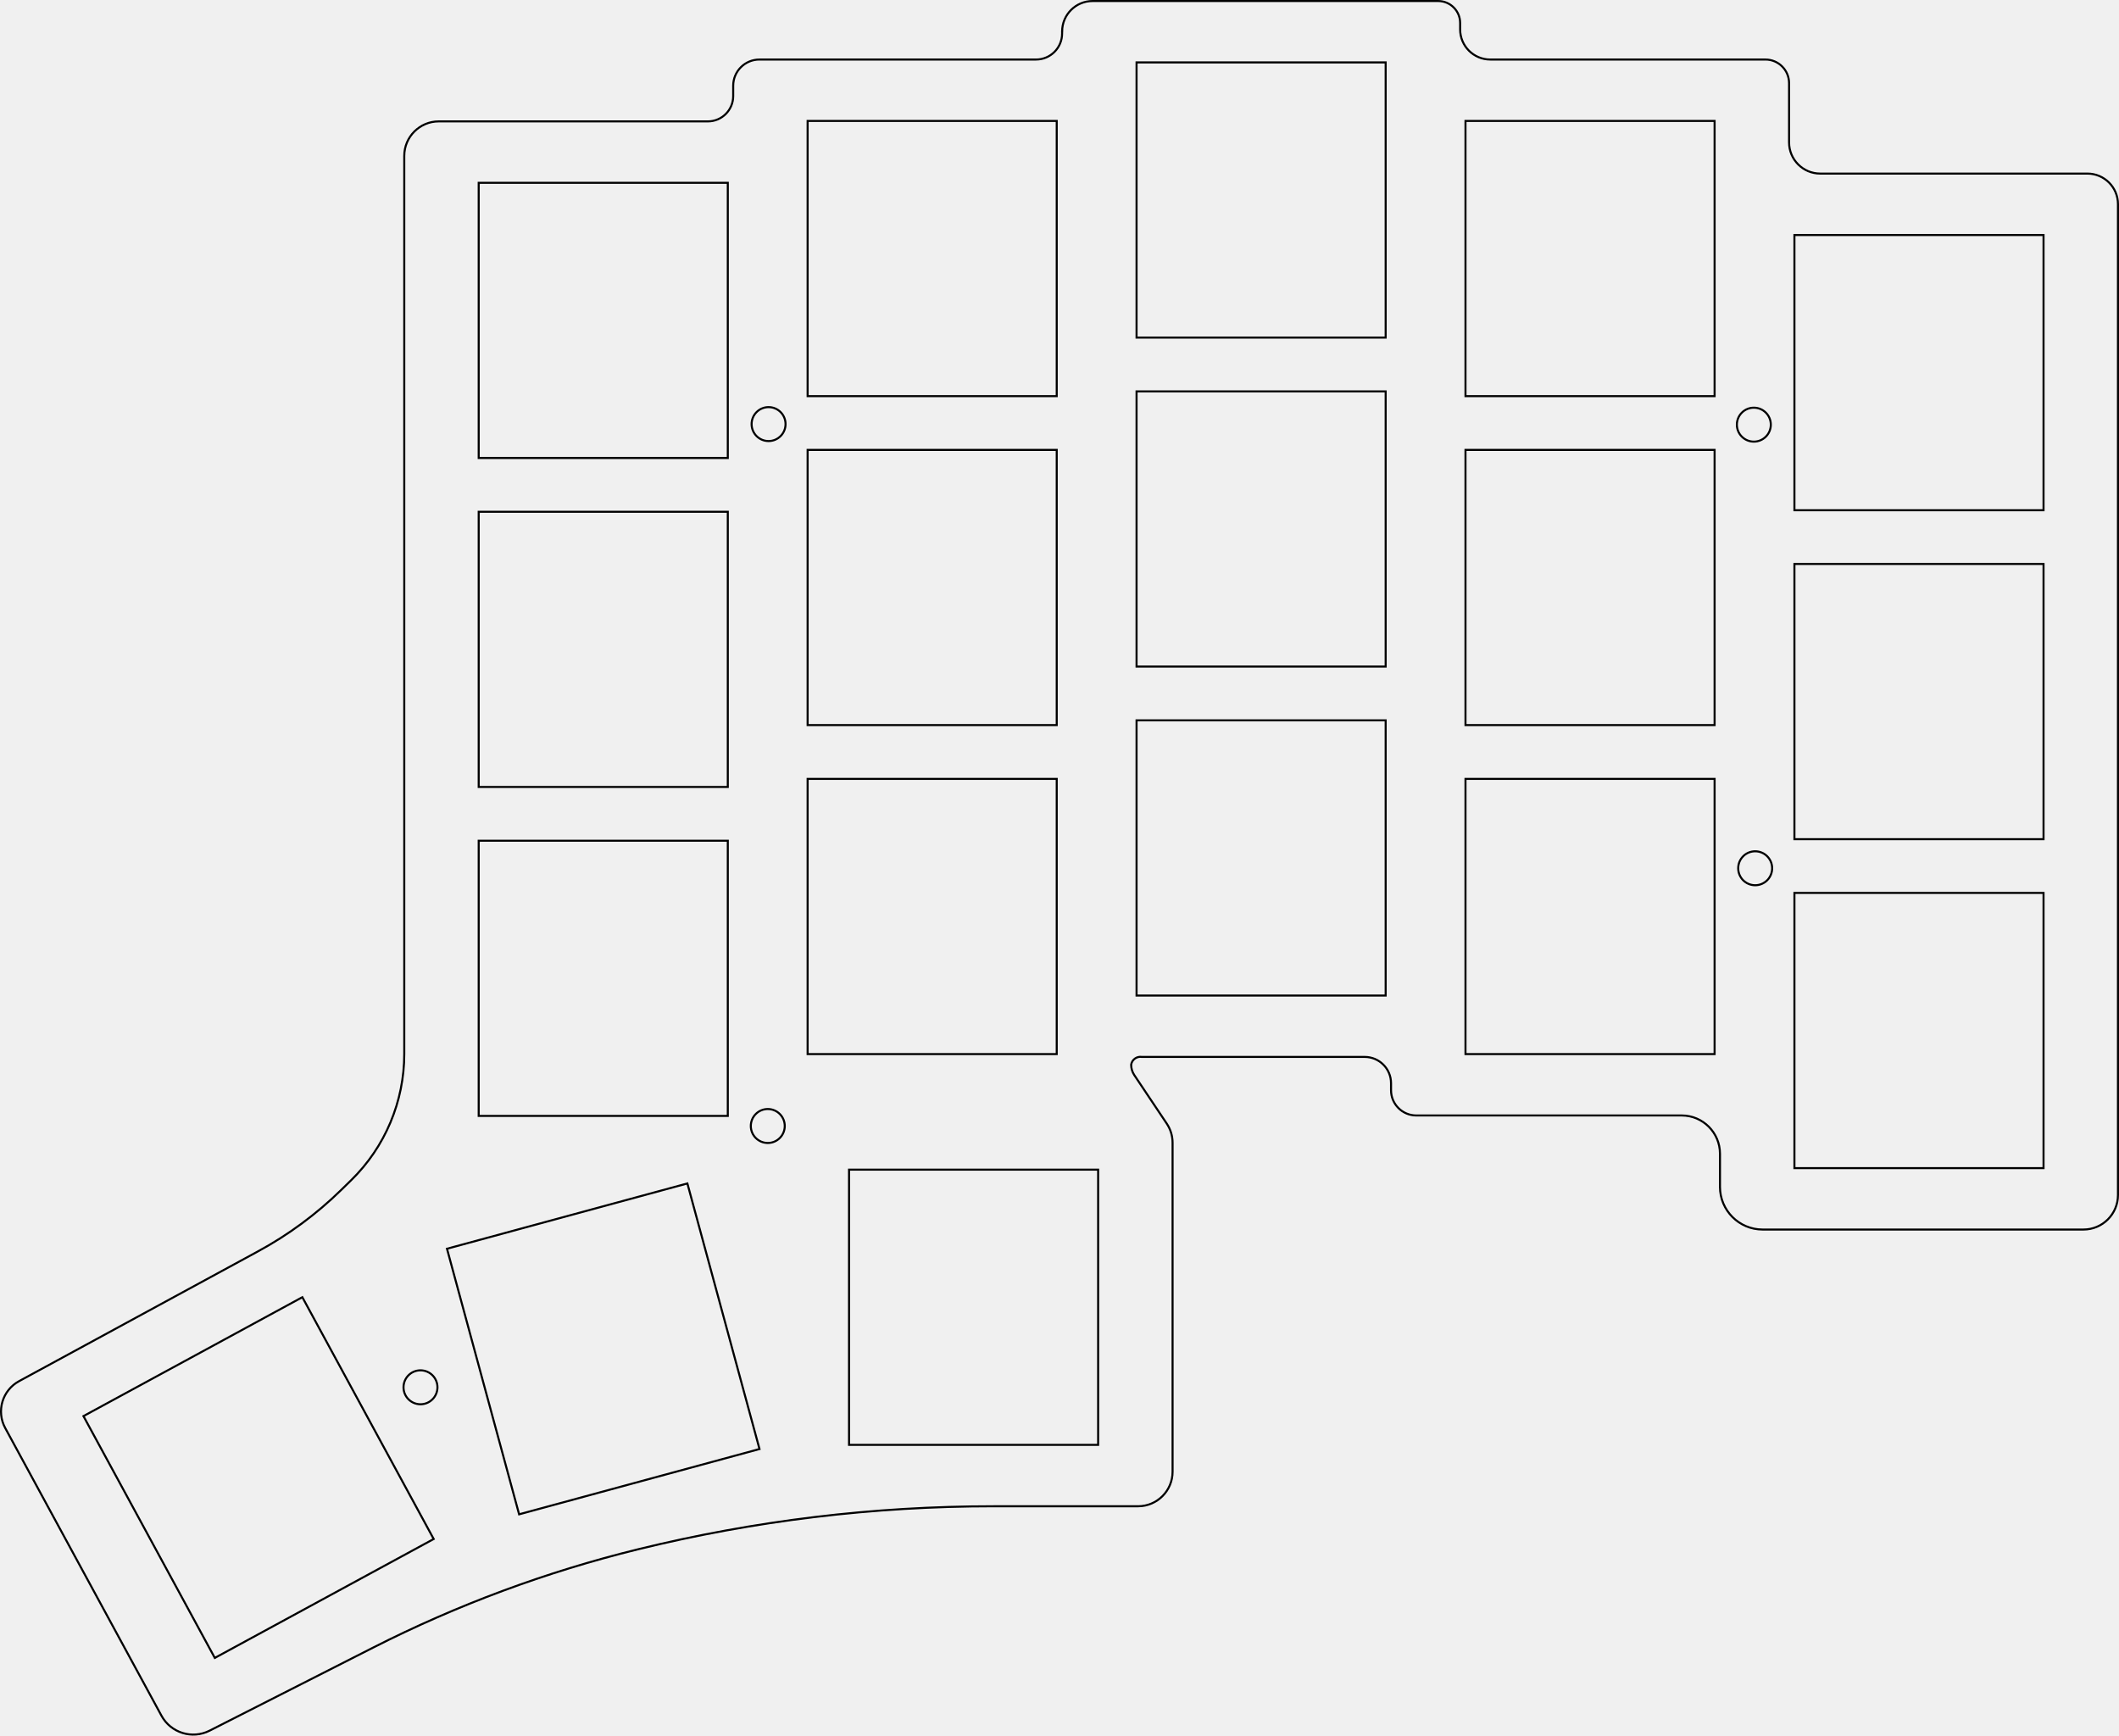
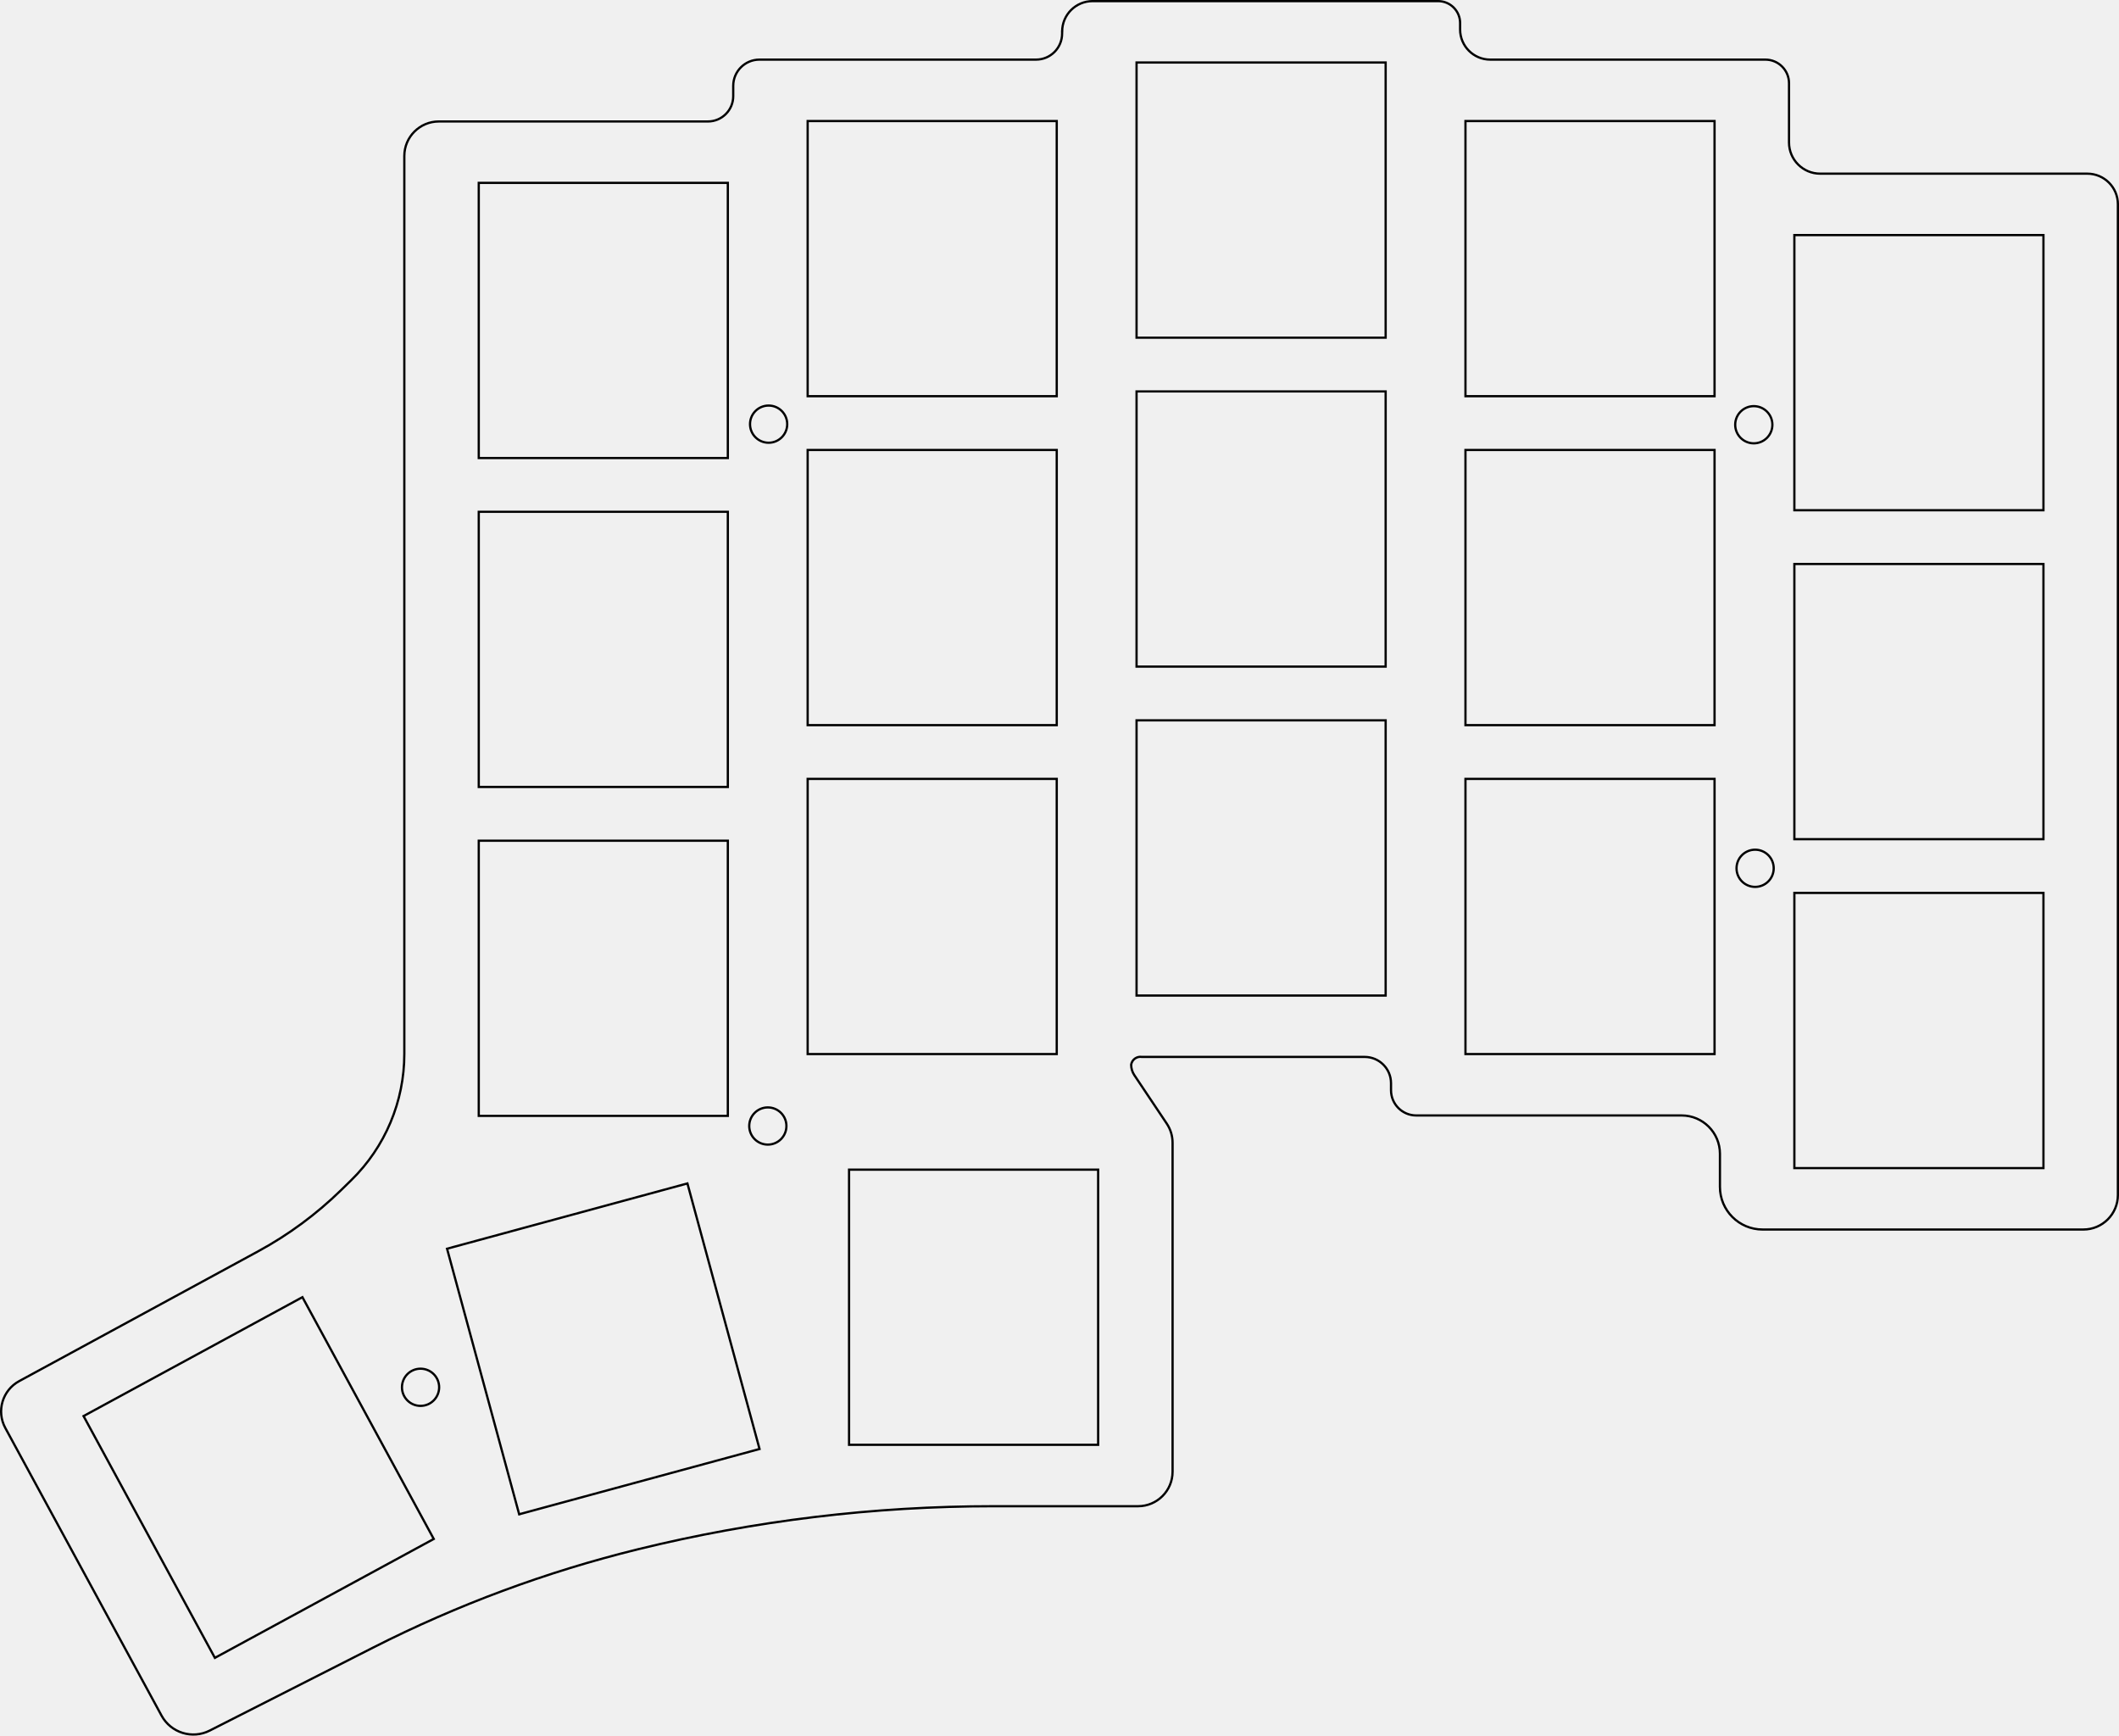
- <svg xmlns="http://www.w3.org/2000/svg" width="122.721mm" height="100.511mm" viewBox="0 0 122.721 100.511" version="1.1" id="svg1122">
-   <defs id="defs1119" />
-   <g id="layer1" transform="translate(-39.63278,-87.11947)">
-     <path id="circle45405" style="fill:#ffffff;fill-opacity:0;stroke:#000000;stroke-width:0.118" d="m 85.128,111.679 a 0.983,0.983 0 0 1 -0.983,0.983 0.983,0.983 0 0 1 -0.983,-0.983 0.983,0.983 0 0 1 0.983,-0.983 0.983,0.983 0 0 1 0.983,0.983 z m 57.138,25.722 a 0.983,0.983 0 0 1 -0.983,0.983 0.983,0.983 0 0 1 -0.983,-0.983 0.983,0.983 0 0 1 0.983,-0.983 0.983,0.983 0 0 1 0.983,0.983 z m -0.077,-25.689 a 0.983,0.983 0 0 1 -0.983,0.983 0.983,0.983 0 0 1 -0.983,-0.983 0.983,0.983 0 0 1 0.983,-0.983 0.983,0.983 0 0 1 0.983,0.983 z M 85.082,152.327 a 0.983,0.983 0 0 1 -0.983,0.983 0.983,0.983 0 0 1 -0.983,-0.983 0.983,0.983 0 0 1 0.983,-0.983 0.983,0.983 0 0 1 0.983,0.983 z m -20.114,15.132 a 0.983,0.983 0 0 1 -0.983,0.983 0.983,0.983 0 0 1 -0.983,-0.983 0.983,0.983 0 0 1 0.983,-0.983 0.983,0.983 0 0 1 0.983,0.983 z m 36.176,-78.516 v 0.114 a 1.51,1.51 0 0 1 -1.51,1.51 H 83.615 a 1.52,1.52 0 0 0 -1.52,1.52 v 0.596 a 1.466,1.466 0 0 1 -1.466,1.466 H 65.045 a 2,2 0 0 0 -2,2 v 52.006 a 10.229,10.229 0 0 1 -3.075,7.311 l -0.579,0.566 a 21.658,21.658 0 0 1 -4.809,3.551 l -13.845,7.521 a 2,2 0 0 0 -0.803,2.712 l 9.049,16.659 a 2.095,2.095 0 0 0 2.79,0.868 l 9.46,-4.805 a 71.619,71.619 0 0 1 15.348,-5.697 v 0 a 86.368,86.368 0 0 1 20.603,-2.493 h 8.358 a 2,2 0 0 0 2,-2 v -19.048 a 2.002,2.002 0 0 0 -0.338,-1.113 l -1.876,-2.803 a 1.093,1.093 0 0 1 -0.185,-0.608 0.542,0.542 0 0 1 0.622,-0.449 h 12.905 a 1.524,1.524 0 0 1 1.524,1.524 v 0.403 a 1.463,1.463 0 0 0 1.463,1.463 h 15.369 a 2.219,2.219 0 0 1 2.219,2.219 v 1.917 a 2.47,2.47 0 0 0 2.47,2.47 h 18.579 a 2,2 0 0 0 2,-2 v -57.379 a 1.772,1.772 0 0 0 -1.772,-1.772 h -15.47 a 1.806,1.806 0 0 1 -1.806,-1.806 v -3.43 a 1.369,1.369 0 0 0 -1.369,-1.369 h -15.936 a 1.745,1.745 0 0 1 -1.745,-1.745 v -0.371 a 1.272,1.272 0 0 0 -1.272,-1.272 h -20.014 a 1.764,1.764 0 0 0 -1.764,1.764 z m -56.678,80.184 12.677,-6.886 7.607,14.004 -12.677,6.886 z m 21.054,-9.692 13.922,-3.781 4.177,15.38 -13.922,3.781 z m 23.284,-4.58 h 14.427 V 170.793 H 88.804 Z m 54.752,-16.026 h 14.427 v 15.937 h -14.427 z m 0,-19.05 h 14.427 v 15.937 h -14.427 z m -19.05,12.445 h 14.427 v 15.937 h -14.427 z m 0,-19.05 h 14.427 v 15.937 h -14.427 z m -19.05,15.66 h 14.427 v 15.937 h -14.427 z m 0,-19.05 h 14.427 v 15.937 h -14.427 z m -19.05,22.44 h 14.427 v 15.937 H 86.406 Z m 0,-19.05 h 14.427 v 15.937 H 86.406 Z m -19.05,22.631 h 14.427 v 15.937 H 67.356 Z m 0,-19.05 h 14.427 v 15.937 H 67.356 Z m 76.2,-16.026 h 14.427 v 15.937 h -14.427 z m -19.05,-6.605 h 14.427 v 15.937 h -14.427 z m -19.05,-3.39 h 14.427 v 15.937 h -14.427 z m -19.05,3.39 h 14.427 v 15.937 H 86.406 Z m -19.05,3.581 h 14.427 v 15.937 H 67.356 Z" />
+ <svg xmlns="http://www.w3.org/2000/svg" width="122.732mm" height="100.522mm" viewBox="0 0 122.732 100.522" version="1.1" id="svg5">
+   <defs id="defs2" />
+   <g id="layer1" transform="translate(-389.9367,-247.8582)">
+     <path id="circle1716" style="fill:#ffffff;fill-opacity:0;stroke:#000000;stroke-width:0.13" d="m 492.67,298.146 a 1.077,1.077 0 0 1 -1.077,1.077 1.077,1.077 0 0 1 -1.077,-1.077 1.077,1.077 0 0 1 1.077,-1.077 1.077,1.077 0 0 1 1.077,1.077 z m -77.298,30.058 a 1.077,1.077 0 0 1 -1.077,1.077 1.077,1.077 0 0 1 -1.077,-1.077 1.077,1.077 0 0 1 1.077,-1.077 1.077,1.077 0 0 1 1.077,1.077 z m 20.114,-15.132 a 1.077,1.077 0 0 1 -1.077,1.077 1.077,1.077 0 0 1 -1.077,-1.077 1.077,1.077 0 0 1 1.077,-1.077 1.077,1.077 0 0 1 1.077,1.077 z m 57.107,-40.615 a 1.077,1.077 0 0 1 -1.077,1.077 1.077,1.077 0 0 1 -1.077,-1.077 1.077,1.077 0 0 1 1.077,-1.077 1.077,1.077 0 0 1 1.077,1.077 z m -41.139,-22.77 v 0.114 a 1.51,1.51 0 0 1 -1.51,1.51 h -16.019 a 1.52,1.52 0 0 0 -1.52,1.52 v 0.596 a 1.466,1.466 0 0 1 -1.466,1.466 h -15.584 a 2,2 0 0 0 -2,2 v 52.006 a 10.229,10.229 0 0 1 -3.075,7.311 l -0.579,0.566 a 21.658,21.658 0 0 1 -4.809,3.551 l -13.845,7.521 a 2,2 0 0 0 -0.803,2.712 l 9.049,16.659 a 2.095,2.095 0 0 0 2.79,0.868 l 9.46,-4.805 a 71.619,71.619 0 0 1 15.348,-5.697 v 0 a 86.368,86.368 0 0 1 20.603,-2.493 h 8.358 a 2,2 0 0 0 2,-2 v -19.048 a 2.002,2.002 0 0 0 -0.338,-1.113 l -1.876,-2.803 a 1.093,1.093 0 0 1 -0.185,-0.608 0.542,0.542 0 0 1 0.622,-0.449 h 12.905 a 1.524,1.524 0 0 1 1.524,1.524 v 0.403 a 1.463,1.463 0 0 0 1.463,1.463 h 15.369 a 2.219,2.219 0 0 1 2.219,2.219 v 1.917 a 2.47,2.47 0 0 0 2.47,2.47 h 18.579 a 2,2 0 0 0 2,-2 v -57.379 a 1.772,1.772 0 0 0 -1.772,-1.772 h -15.47 a 1.806,1.806 0 0 1 -1.806,-1.806 v -3.43 a 1.369,1.369 0 0 0 -1.369,-1.369 h -15.936 a 1.745,1.745 0 0 1 -1.745,-1.745 v -0.371 a 1.272,1.272 0 0 0 -1.272,-1.272 h -20.014 a 1.764,1.764 0 0 0 -1.764,1.764 z m -56.678,80.184 12.677,-6.886 7.607,14.004 -12.677,6.886 z m 21.054,-9.692 13.922,-3.781 4.177,15.38 -13.922,3.781 z m 23.284,-4.58 h 14.427 v 15.937 h -14.427 z m 54.752,-16.026 h 14.427 v 15.937 h -14.427 z m 0,-19.05 h 14.427 v 15.937 h -14.427 z m -19.05,12.445 h 14.427 v 15.937 h -14.427 z m 0,-19.05 h 14.427 v 15.937 h -14.427 z m -19.05,15.66 h 14.427 v 15.937 h -14.427 z m 0,-19.05 h 14.427 v 15.937 h -14.427 z m -19.05,22.44 h 14.427 v 15.937 h -14.427 z m 0,-19.05 h 14.427 v 15.937 h -14.427 z m -19.05,22.631 h 14.427 v 15.937 h -14.427 z m 0,-19.05 h 14.427 v 15.937 h -14.427 z m 76.2,-16.026 h 14.427 v 15.937 h -14.427 z m -19.05,-6.605 h 14.427 v 15.937 h -14.427 z m -19.05,-3.39 h 14.427 v 15.937 h -14.427 z m -19.05,3.39 h 14.427 v 15.937 h -14.427 z m -19.05,3.581 h 14.427 v 15.937 h -14.427 z m 17.866,13.974 a 1.077,1.077 0 0 1 -1.077,1.077 1.077,1.077 0 0 1 -1.077,-1.077 1.077,1.077 0 0 1 1.077,-1.077 1.077,1.077 0 0 1 1.077,1.077 z" />
  </g>
</svg>
